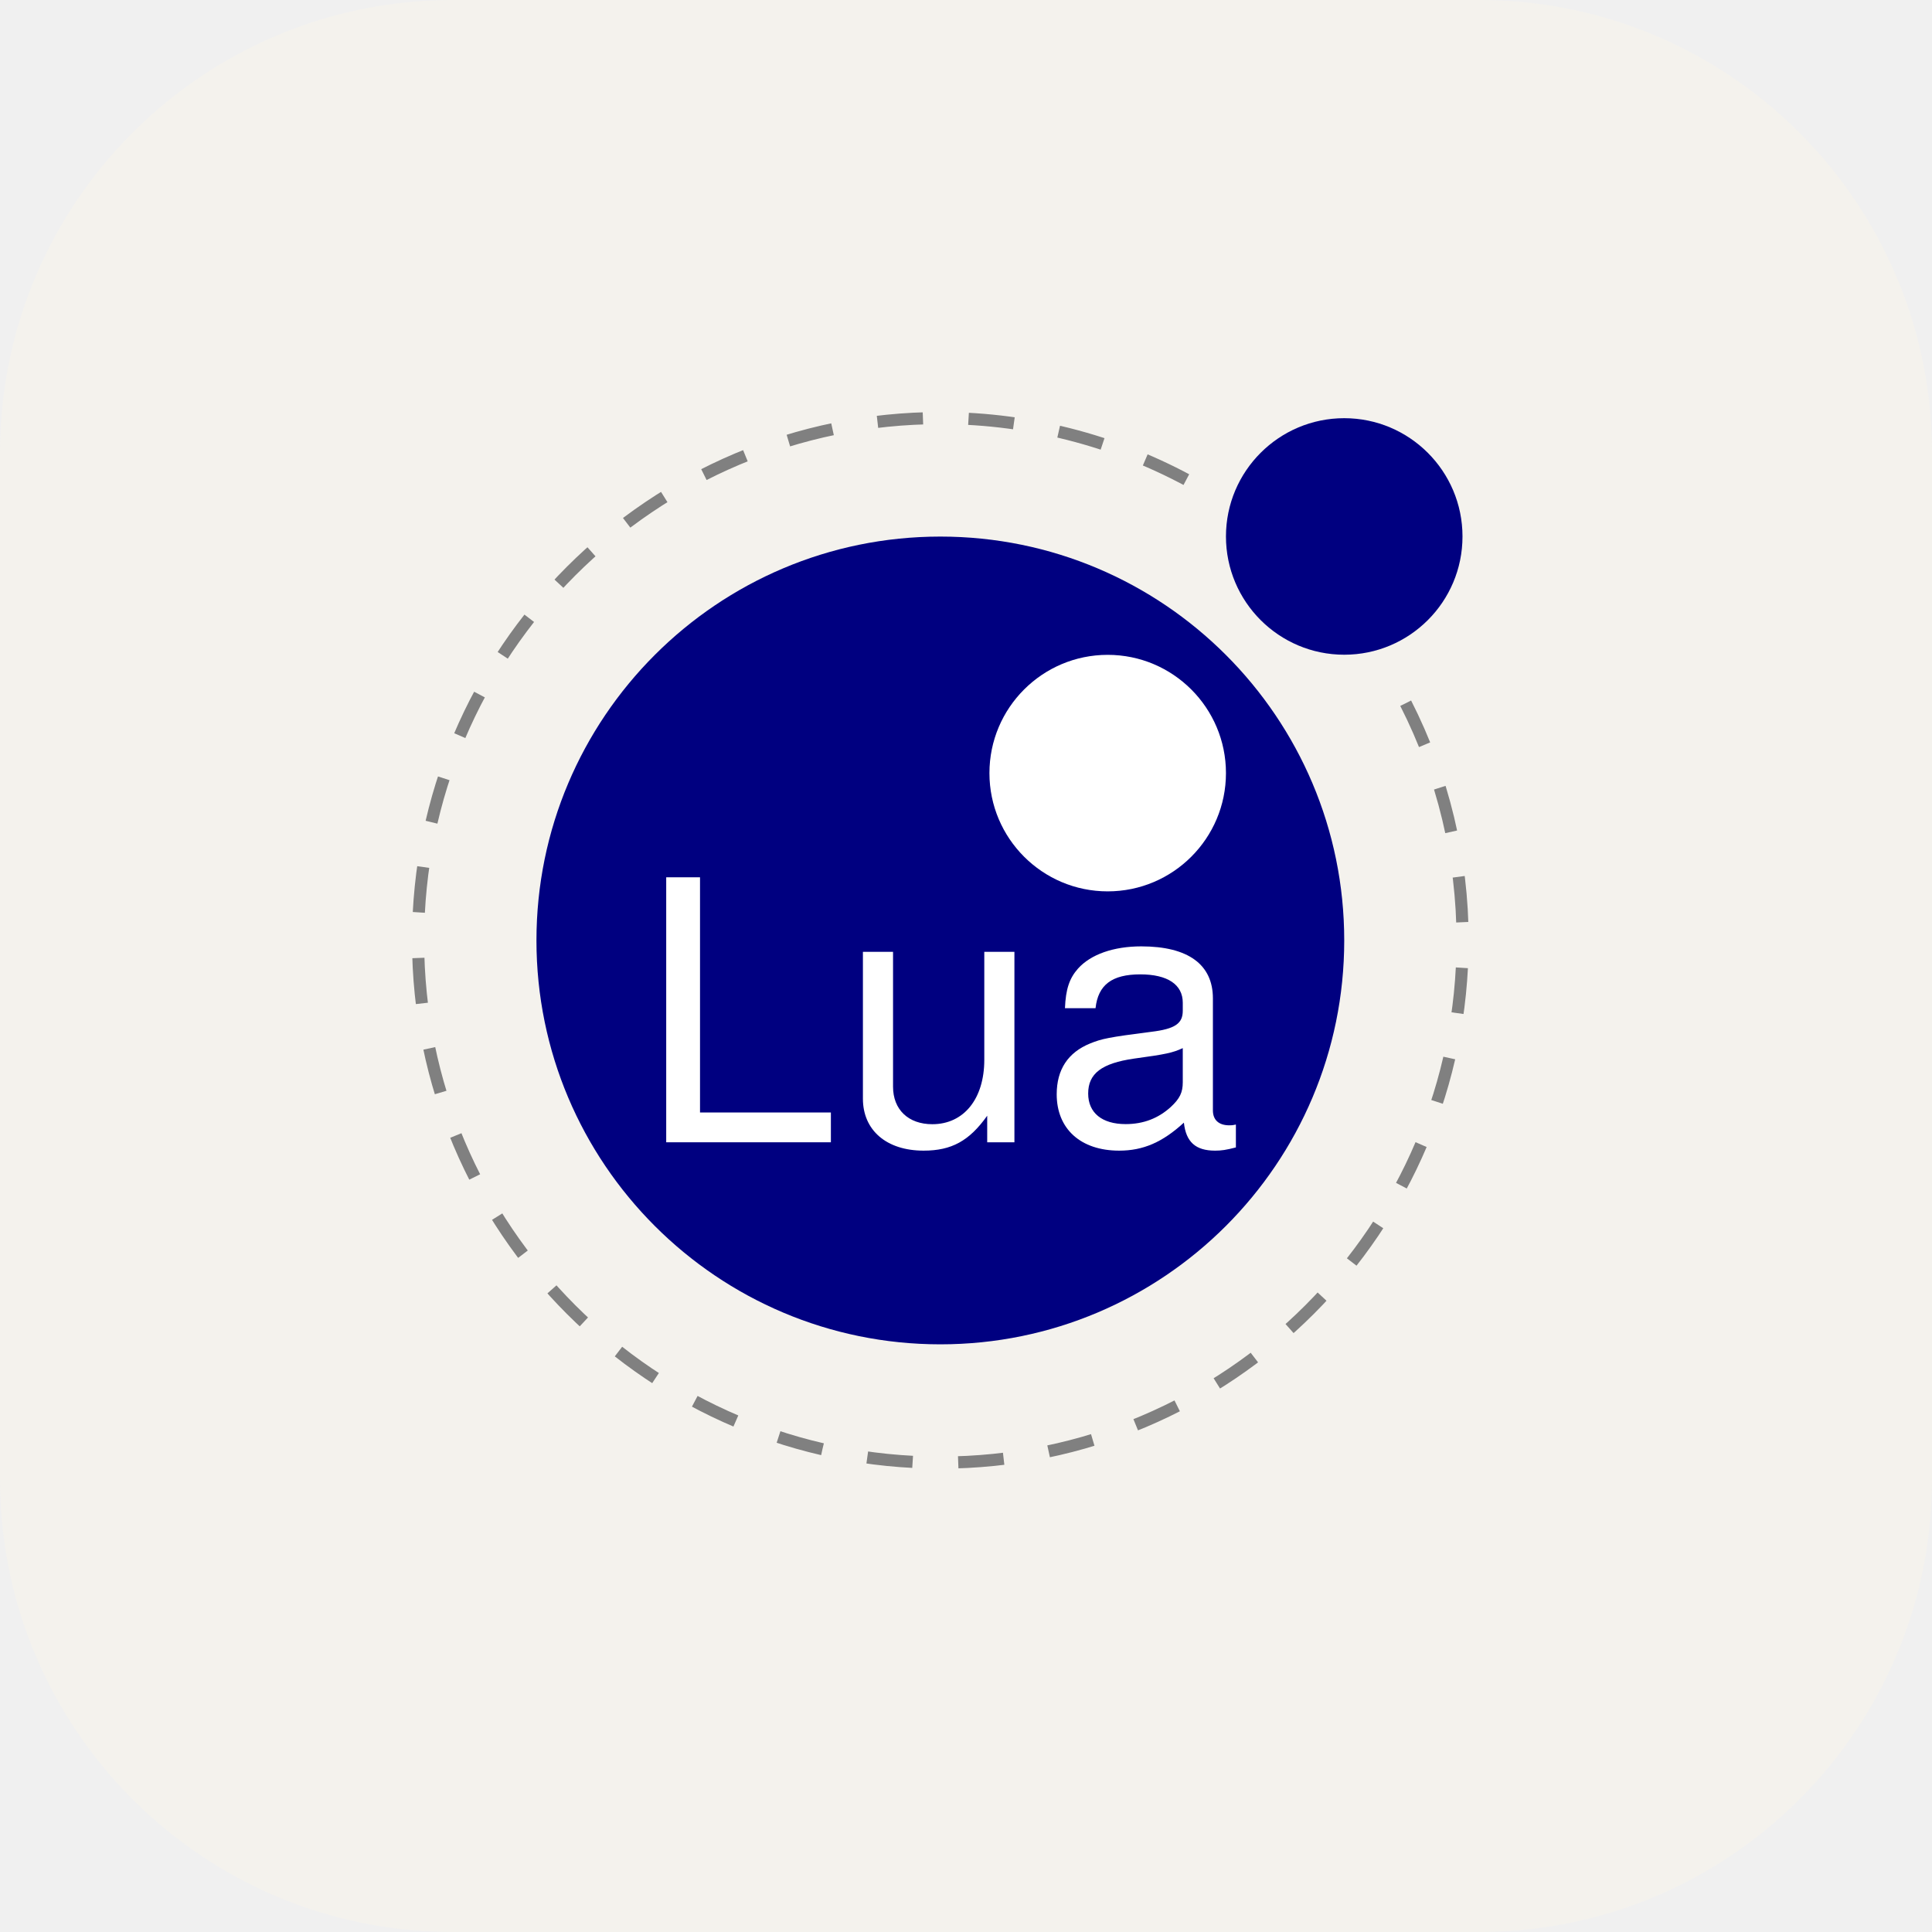
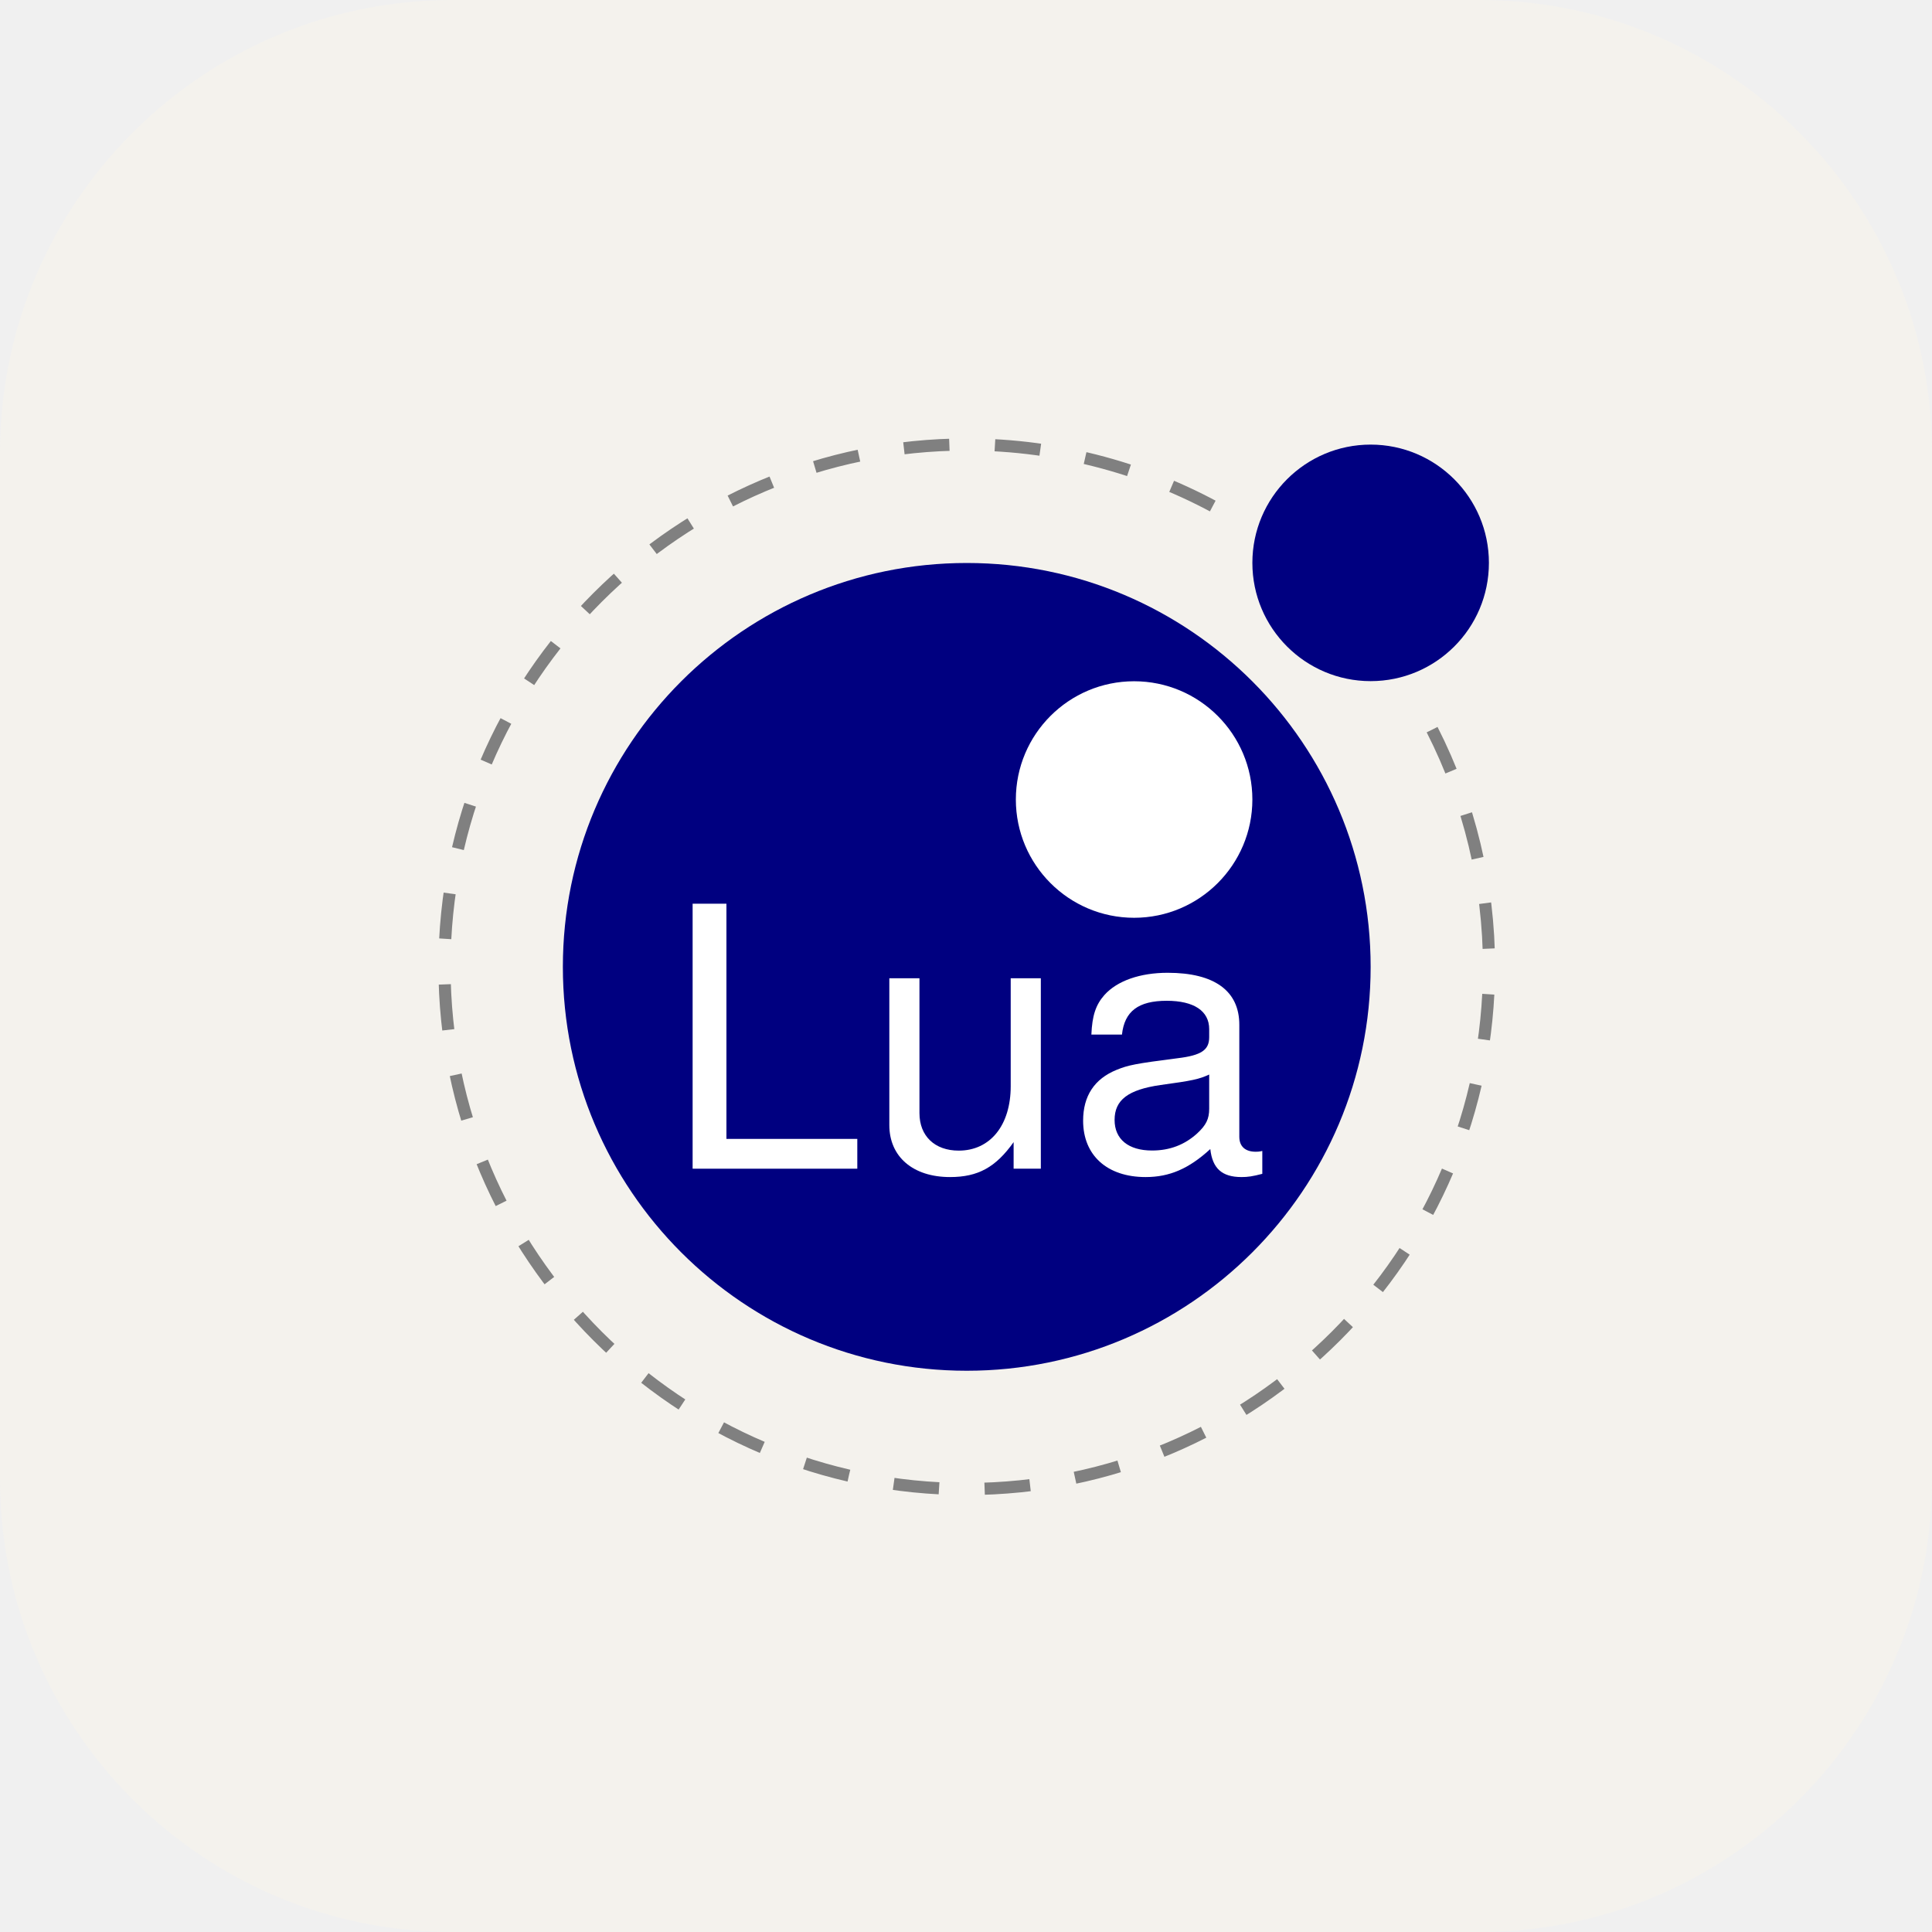
<svg xmlns="http://www.w3.org/2000/svg" width="256" height="256" viewBox="0 0 256 256" fill="none">
  <rect width="256" height="256" rx="60" fill="#F4F2ED" />
-   <g transform="scale(0.7) translate(50, 50)">
+   <g transform="scale(0.7) translate(55, 55)">
    <path fill="navy" d="M204.453 128.02C204.453 85.824 170.195 51.57 128 51.57C85.805 51.57 51.547 85.824 51.547 128.02C51.547 170.219 85.805 204.473 128 204.473C170.195 204.473 204.453 170.219 204.453 128.02Z" />
    <path fill="#fff" d="M182.066 96.344C182.066 83.988 172.035 73.957 159.68 73.957C147.324 73.957 137.293 83.988 137.293 96.344C137.293 108.695 147.324 118.73 159.68 118.73C172.035 118.73 182.066 108.695 182.066 96.344Z" />
    <path fill="navy" d="M226.84 51.547C226.84 39.191 216.809 29.16 204.453 29.16C192.098 29.16 182.066 39.191 182.066 51.547C182.066 63.902 192.098 73.934 204.453 73.934C216.809 73.934 226.84 63.926 226.84 51.547Z" />
    <path fill="#fff" d="M82.508 160.586H107.281V166.227H76.109V116.066H82.508V160.586Z" />
    <path fill="#fff" d="M136.871 166.227V161.199C133.492 165.953 130.133 167.809 124.832 167.809C117.82 167.809 113.344 163.965 113.344 157.969V130.176H119.047V155.707C119.047 160.039 121.937 162.805 126.48 162.805C132.457 162.805 136.32 157.988 136.32 150.617V130.176H142.023V166.227H136.871Z" />
    <path fill="#fff" d="M183.945 167.199C182.086 167.684 181.199 167.809 180.016 167.809C176.301 167.809 174.504 166.164 174.102 162.508C170.047 166.227 166.395 167.809 161.855 167.809C154.566 167.809 150.027 163.691 150.027 157.145C150.027 152.457 152.16 149.227 156.363 147.516C158.559 146.629 159.805 146.352 167.914 145.316C172.457 144.77 173.891 143.734 173.891 141.328V139.805C173.891 136.363 171 134.441 165.848 134.441C160.48 134.441 157.863 136.426 157.379 140.84H151.59C151.738 137.27 152.414 135.203 154.062 133.344C156.469 130.66 160.797 129.141 166.035 129.141C174.906 129.141 179.594 132.582 179.594 138.98V160.188C179.594 161.98 180.691 163.016 182.699 163.016C183.035 163.016 183.313 163.016 183.945 162.867V167.199ZM173.891 148.402C171.969 149.289 170.723 149.562 164.664 150.387C158.539 151.273 155.984 153.215 155.984 156.996C155.984 160.652 158.602 162.785 163.078 162.785C166.457 162.785 169.266 161.684 171.613 159.551C173.32 157.969 173.891 156.809 173.891 154.863V148.402Z" />
    <path stroke="gray" stroke-dasharray="8.63 8.63" stroke-miterlimit="10" stroke-width="2.294" d="M216.09 83.121C223.164 97.019 226.859 112.394 226.859 128C226.859 182.574 182.574 226.859 128 226.859C73.426 226.859 29.141 182.574 29.141 128C29.141 73.426 73.426 29.141 128 29.141C145.551 29.141 162.762 33.809 177.883 42.637" />
  </g>
</svg>
